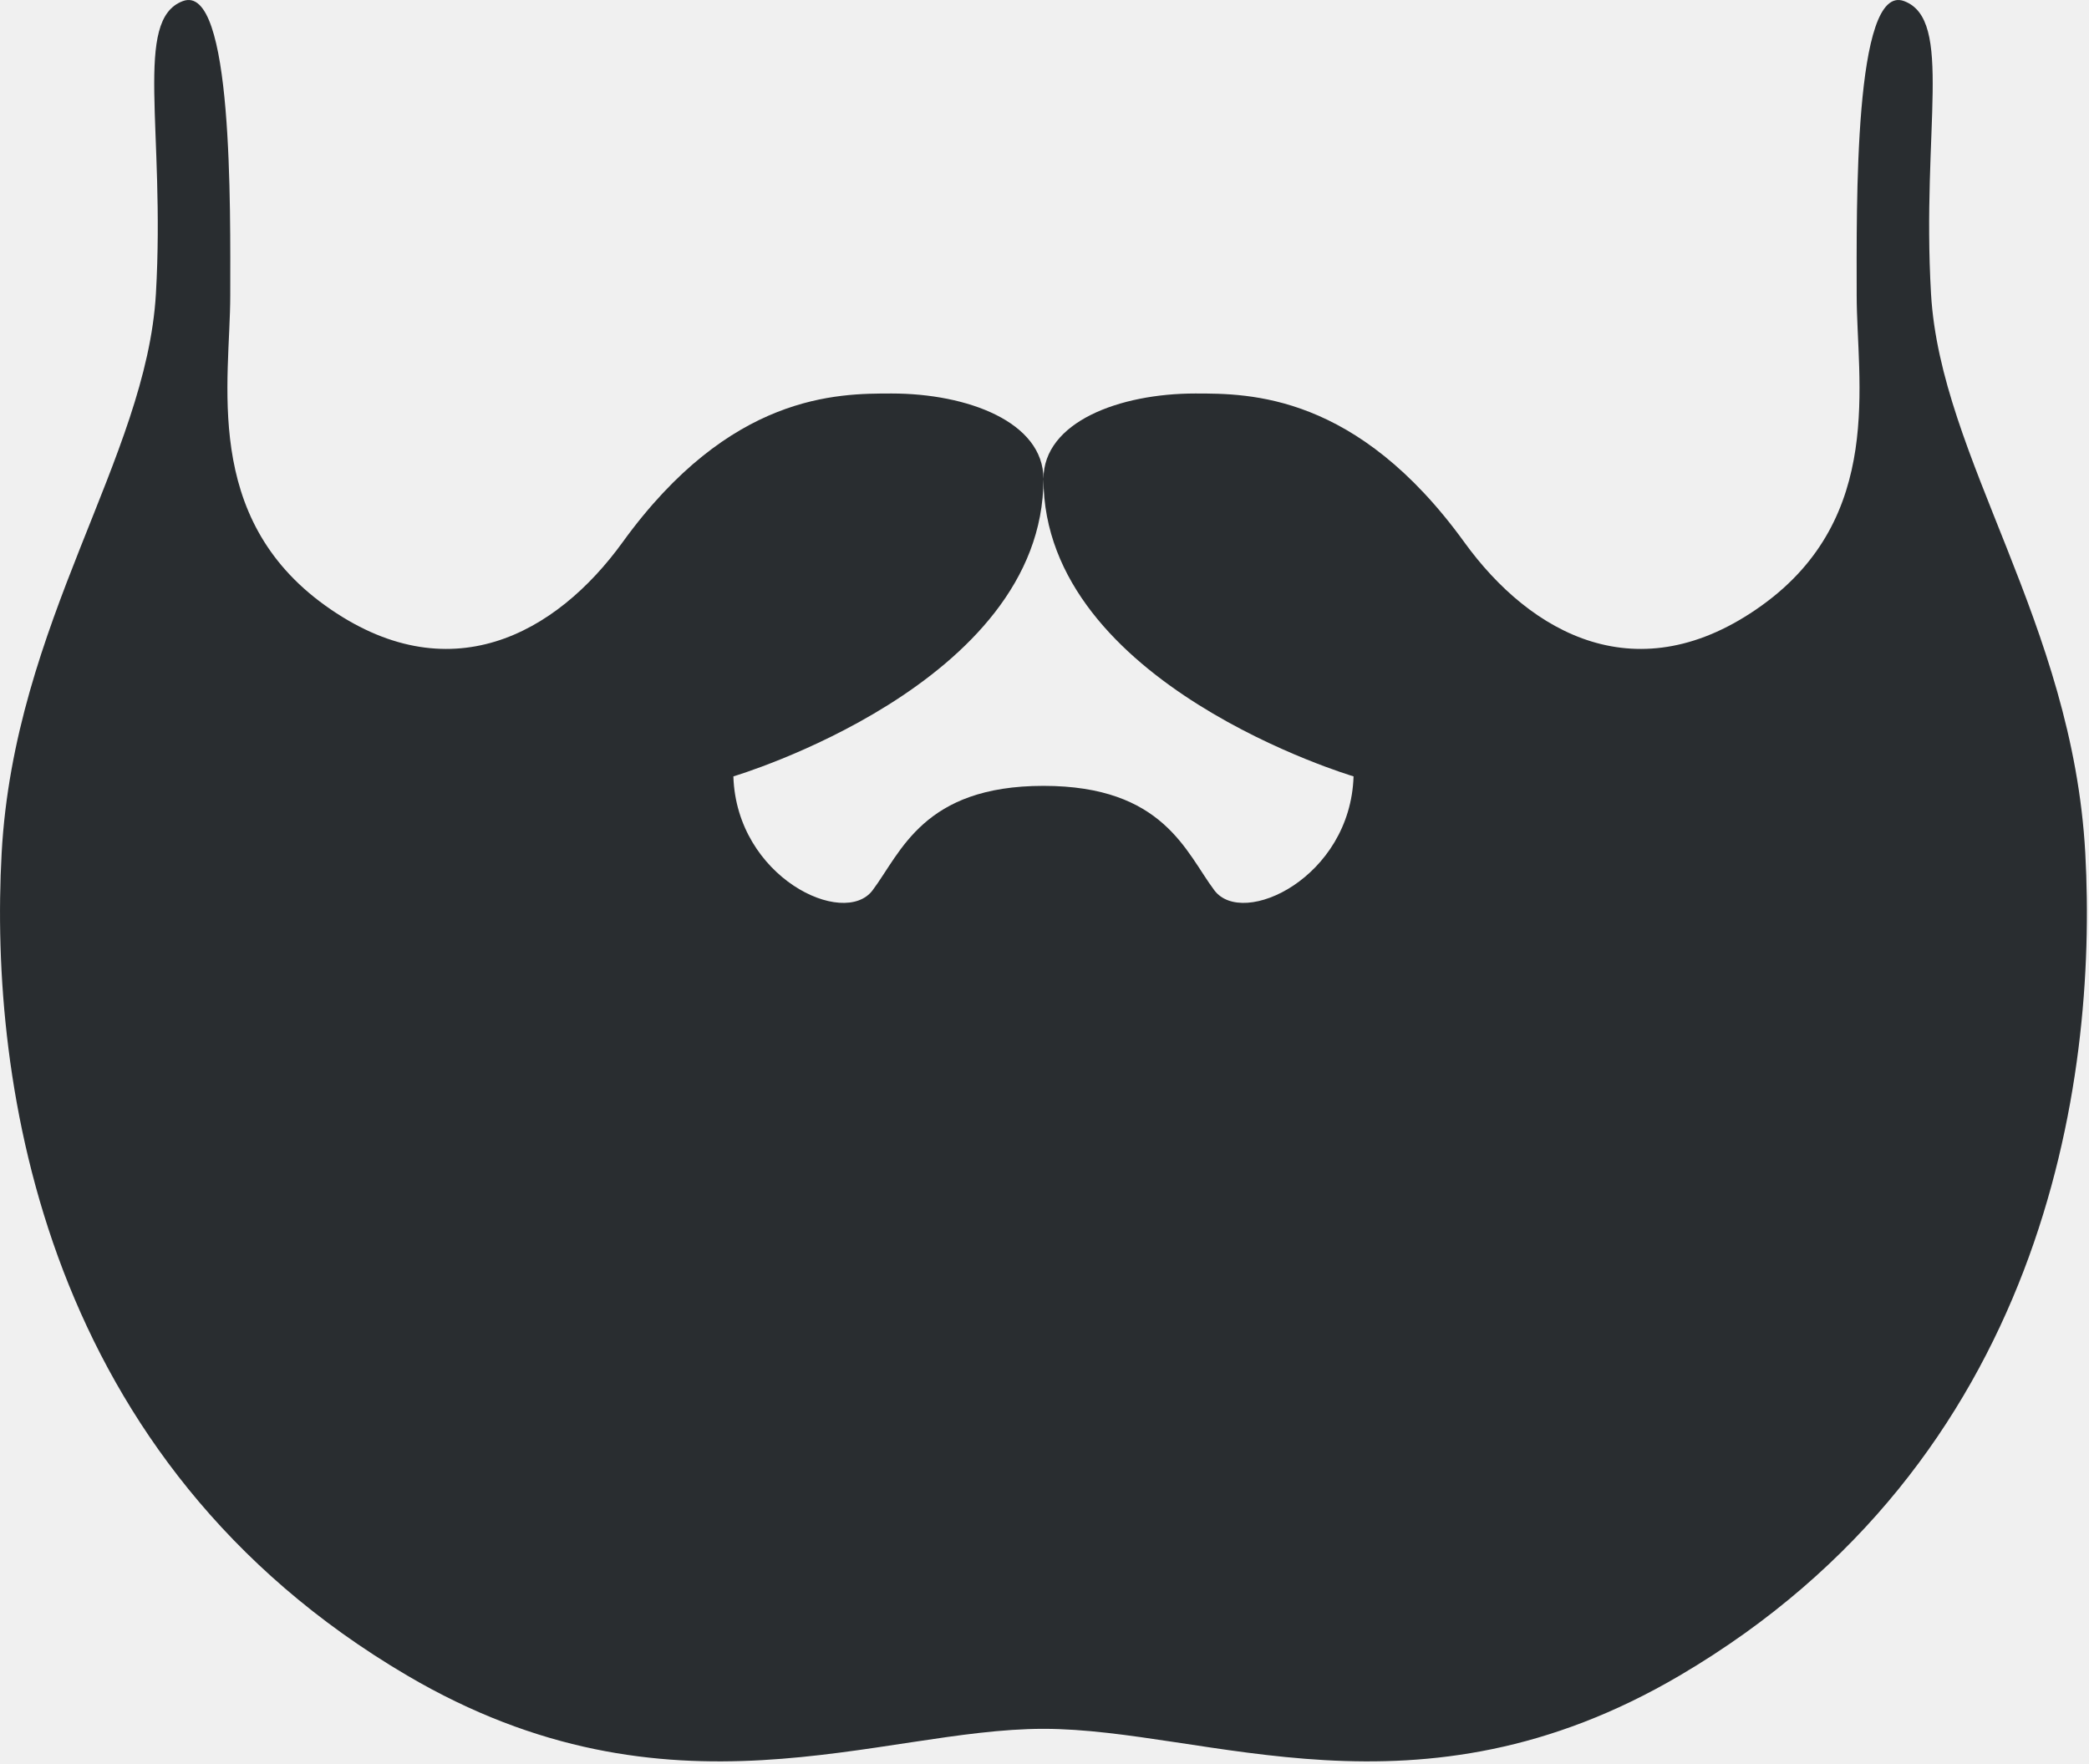
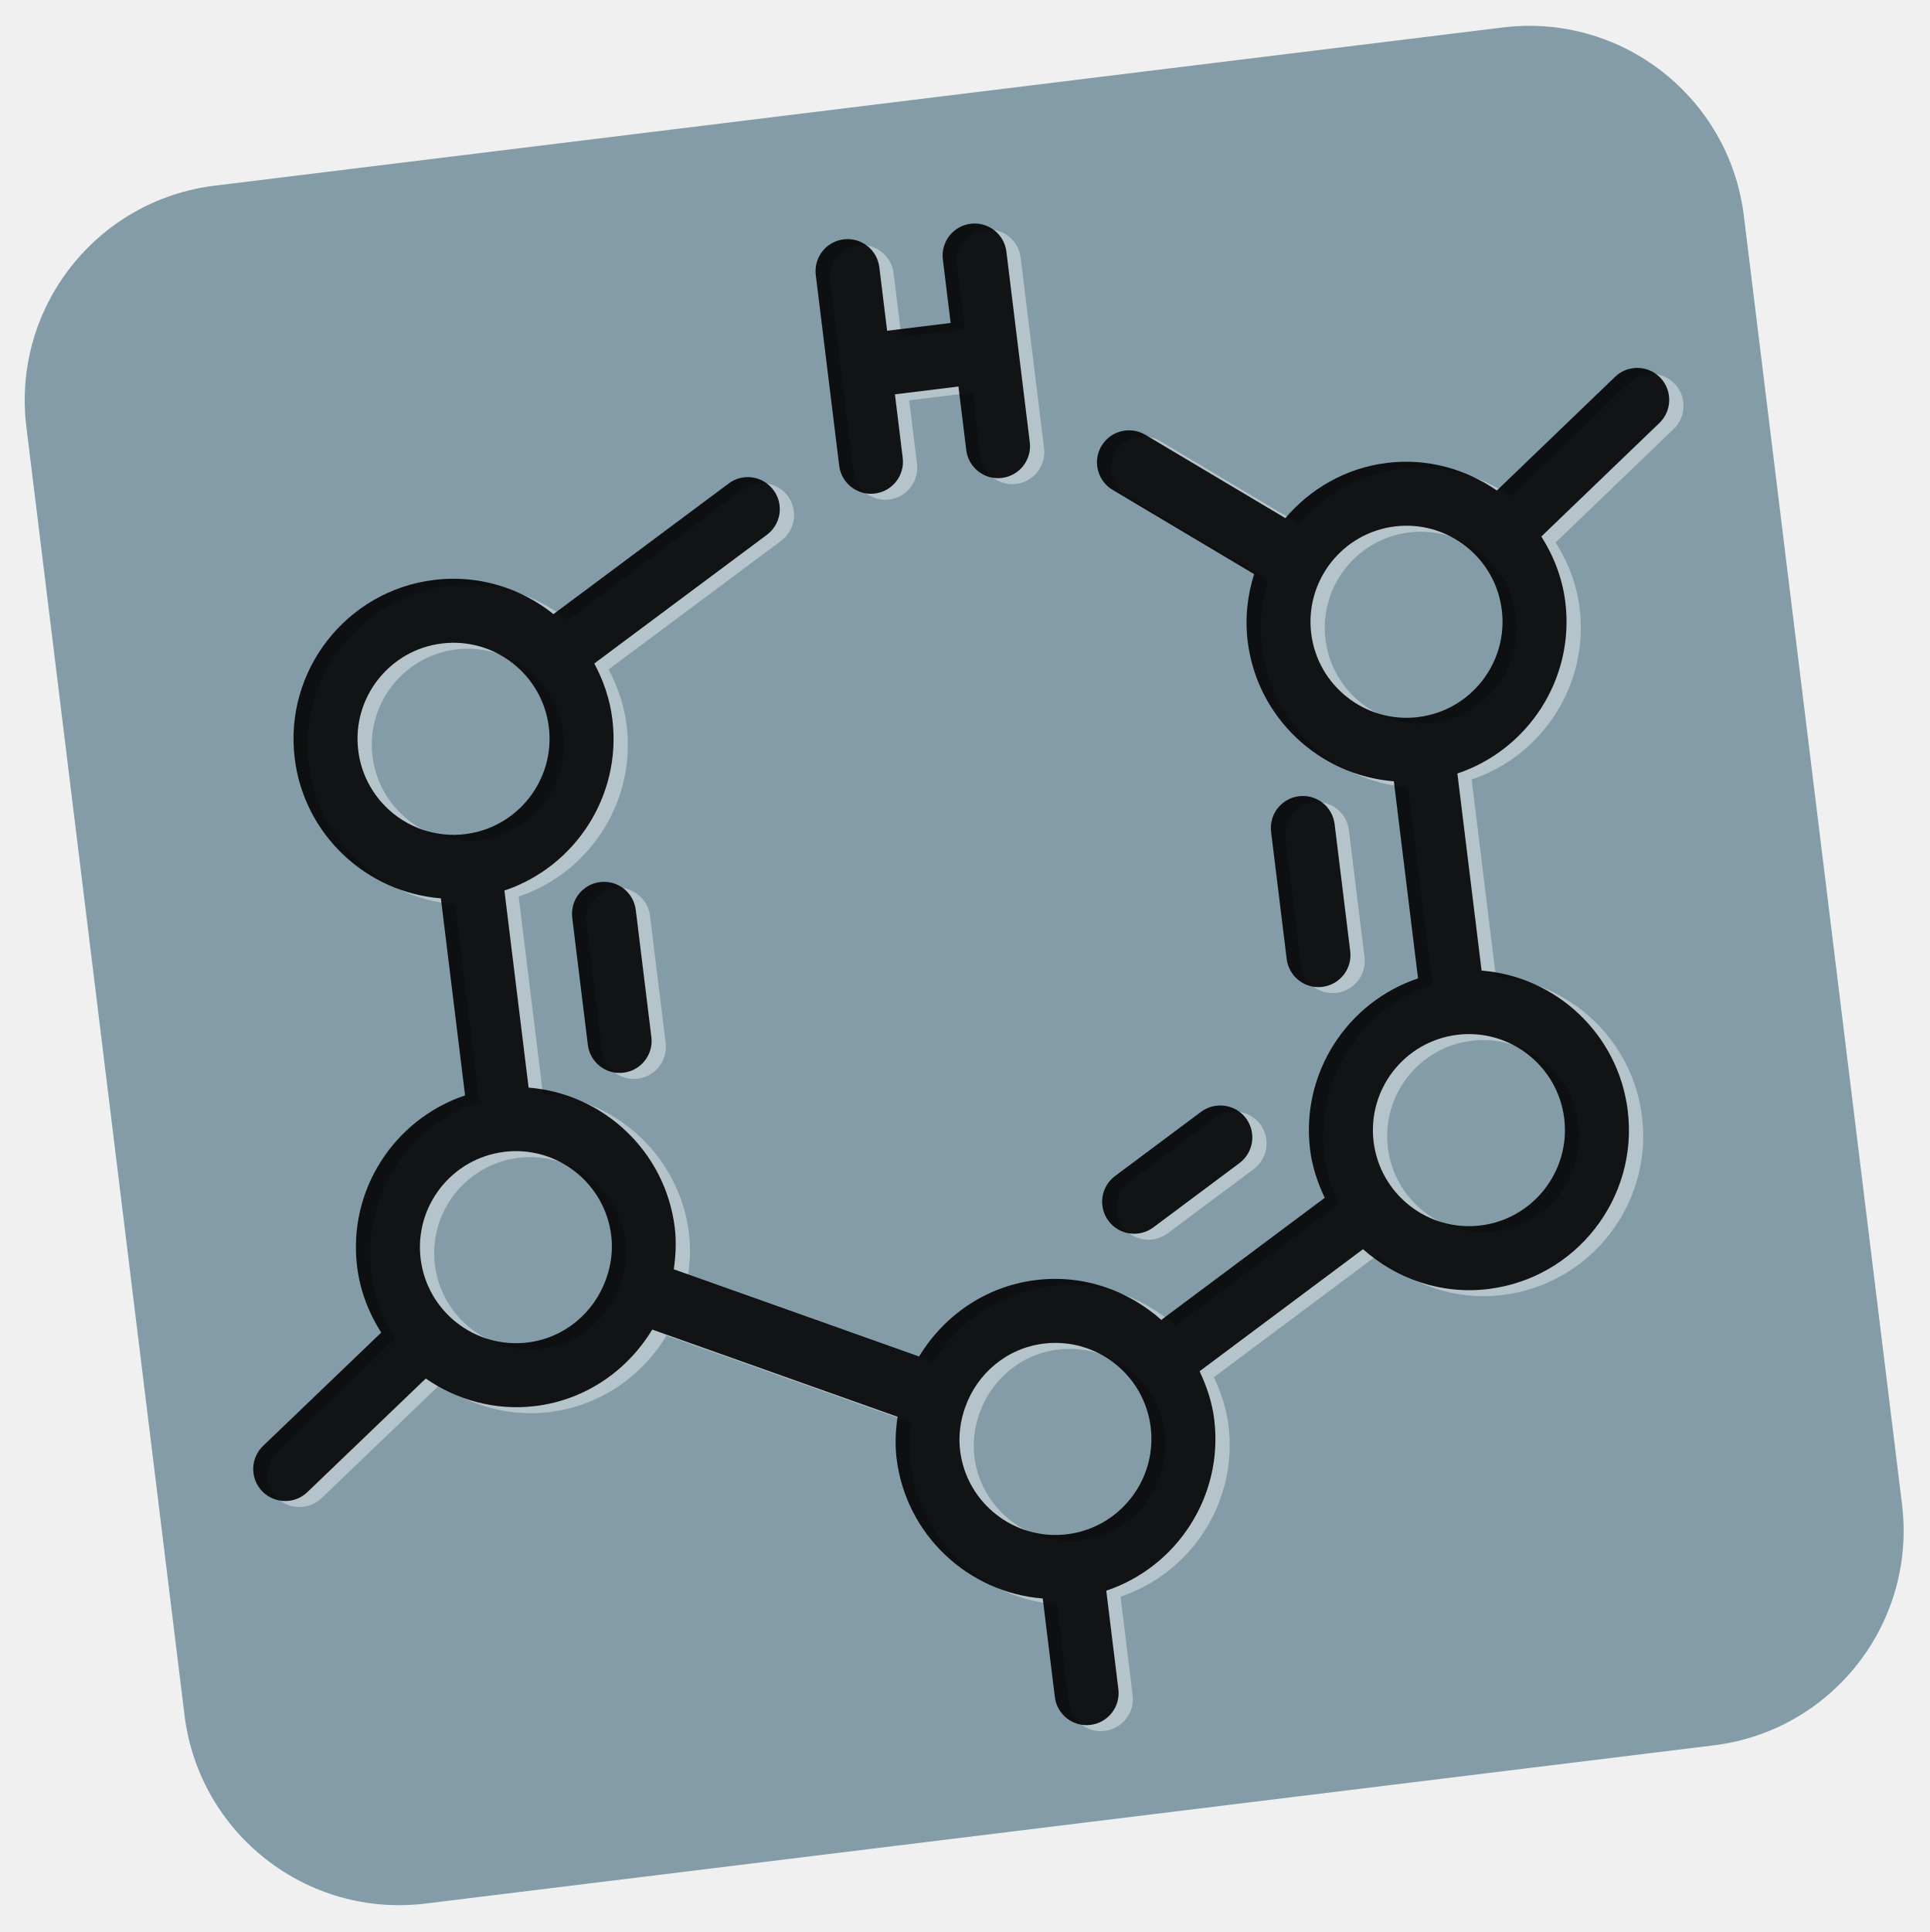
- <svg xmlns="http://www.w3.org/2000/svg" width="100%" height="100%" viewBox="0 0 815 688" version="1.1" xml:space="preserve" style="fill-rule:evenodd;clip-rule:evenodd;stroke-linejoin:round;stroke-miterlimit:1.414;">
-   <g transform="matrix(1,0,0,1,-1440.94,-1498.94)">
-     <g transform="matrix(4.16667,0,0,4.16667,-792.07,-761.967)">
-       <path d="M731.174,622.494C729.989,600.866 717.62,585.533 716.73,570.127C715.842,554.721 718.862,544.465 714.213,542.722C709.473,540.943 709.769,562.275 709.769,570.275C709.769,578.274 712.435,591.015 700.88,599.311C689.325,607.606 679.255,601.99 673.03,593.385C662.956,579.46 652.918,579.46 647.847,579.46C640.735,579.46 633.625,582.126 633.625,587.46C633.625,606.718 662.66,615.31 662.66,615.31C662.363,624.79 652.291,629.531 649.624,625.975C646.958,622.42 644.884,616.198 633.625,616.198C622.366,616.198 620.292,622.42 617.626,625.975C614.959,629.531 604.887,624.79 604.59,615.31C604.59,615.31 633.625,606.718 633.625,587.46C633.625,582.126 626.515,579.46 619.403,579.46C614.332,579.46 604.294,579.46 594.22,593.385C587.995,601.99 577.925,607.606 566.37,599.311C554.815,591.015 557.481,578.274 557.481,570.275C557.481,562.275 557.778,540.943 553.037,542.722C548.388,544.465 551.408,554.721 550.52,570.127C549.63,585.533 537.261,600.866 536.076,622.494C534.891,644.122 539.983,679.467 574.036,699.489C598.665,713.97 618.219,704.488 633.625,704.488C649.031,704.488 668.585,713.97 693.214,699.489C727.267,679.467 732.359,644.122 731.174,622.494Z" style="fill:rgb(41,45,48);fill-rule:nonzero;" />
-     </g>
+ <svg xmlns="http://www.w3.org/2000/svg" width="892" height="893" viewBox="0 0 892 893" fill="none">
+   <rect y="98" width="800" height="800" rx="100" transform="rotate(-7 0 98)" fill="#839CA7" />
+   <g clip-path="url(#clip0)">
+     <path d="M519.081 567.08C522.387 571.479 527.677 573.537 532.754 572.914C535.25 572.607 537.668 571.67 539.804 570.097L579.625 540.372C586.184 535.461 587.524 526.212 582.642 519.649C577.702 513.093 568.378 511.85 561.919 516.632L522.098 546.358C515.539 551.269 514.199 560.517 519.081 567.08Z" fill="white" fill-opacity="0.4" />
+     <path d="M774.214 177.362C768.508 171.439 759.145 171.307 753.286 176.947L698.639 229.486C684.259 219.574 666.511 214.433 647.849 216.724C628.765 219.067 612.441 228.678 600.842 242.253L536.137 203.741C529.106 199.596 520.036 201.846 515.836 208.898C511.66 215.918 513.969 224.996 520.977 229.187L586.407 268.13C583.34 277.889 582.109 288.373 583.435 299.171C587.788 334.629 616.692 361.19 651.013 363.902L662.197 454.99C629.551 465.922 607.931 498.678 612.286 534.149C613.268 542.143 615.799 549.504 619.055 556.423L543.492 612.836C528.15 599.203 507.455 591.743 485.521 594.436C462.138 597.307 442.888 611.026 431.527 629.761L318.11 589.447C318.992 583.181 319.371 576.787 318.564 570.213C314.209 534.742 285.299 508.193 250.986 505.48L239.801 414.393C272.44 403.459 294.066 370.694 289.712 335.235C288.566 325.899 285.556 317.277 281.354 309.446L361.16 249.96C367.723 245.078 369.075 235.813 364.181 229.266C359.313 222.701 350.016 221.324 343.487 226.245L262.483 286.623C247.458 274.579 227.841 268.295 207.266 270.821C166.778 275.792 137.88 312.78 142.851 353.268C147.205 388.726 176.116 415.286 210.429 417.999L221.613 509.086C188.975 520.02 167.348 552.774 171.703 588.245C173.085 599.504 177.132 609.716 182.851 618.702L128.228 671.091C122.327 676.736 122.123 686.108 127.785 692.022C131.139 695.511 135.807 697.006 140.281 696.456C143.336 696.081 146.303 694.756 148.7 692.453L203.441 639.95C217.809 649.827 235.527 654.946 254.15 652.66C277.539 649.788 296.794 636.061 308.154 617.319L421.563 657.63C420.679 663.902 420.299 670.303 421.106 676.883C425.462 712.354 454.371 738.903 488.685 741.616L494.277 787.159C495.273 795.276 502.648 801.038 510.766 800.042C518.884 799.045 524.646 791.67 523.649 783.552L518.057 738.009C550.702 727.077 572.323 694.321 567.968 658.85C566.986 650.856 564.455 643.495 561.198 636.576L636.762 580.163C652.104 593.796 672.799 601.256 694.733 598.563C735.235 593.59 764.12 556.618 759.147 516.116C754.792 480.645 725.889 454.093 691.569 451.383L680.385 360.296C713.03 349.361 734.649 316.597 730.296 281.139C728.917 269.912 724.891 259.725 719.2 250.755L773.783 198.277C779.668 192.619 779.857 183.25 774.214 177.362ZM172.223 349.661C169.24 325.366 186.577 303.176 210.872 300.193C235.167 297.21 257.357 314.547 260.34 338.842C263.323 363.137 245.987 385.327 221.691 388.31C197.396 391.293 175.206 373.956 172.223 349.661ZM250.543 623.288C226.248 626.271 204.058 608.934 201.075 584.639C198.092 560.344 215.428 538.154 239.724 535.171C264.019 532.188 286.209 549.524 289.192 573.82C290.051 580.815 289.063 587.564 286.872 593.801C286.843 593.88 286.778 593.928 286.75 594.006C286.729 594.061 286.744 594.119 286.725 594.174C281.214 609.417 267.701 621.181 250.543 623.288ZM499.947 711.925C475.651 714.908 453.462 697.571 450.479 673.276C449.611 666.209 450.628 659.395 452.872 653.105C452.879 653.088 452.896 653.08 452.903 653.063C452.91 653.046 452.904 653.027 452.911 653.009C458.4 637.724 471.937 625.919 489.127 623.808C513.423 620.825 535.612 638.162 538.595 662.457C541.578 686.752 524.242 708.942 499.947 711.925ZM729.775 519.723C732.758 544.018 715.422 566.208 691.126 569.191C666.831 572.174 644.641 554.837 641.658 530.542C638.675 506.247 656.012 484.057 680.307 481.074C704.602 478.091 726.792 495.428 729.775 519.723ZM662.275 334.213C637.98 337.196 615.79 319.86 612.807 295.564C609.824 271.269 627.16 249.079 651.455 246.096C675.751 243.113 697.94 260.45 700.923 284.745C703.907 309.04 686.57 331.23 662.275 334.213Z" fill="white" fill-opacity="0.4" />
+     <path d="M630.839 442.426L623.626 383.681C622.629 375.563 615.254 369.801 607.137 370.798C599.019 371.795 593.257 379.17 594.254 387.288L601.467 446.032C602.464 454.15 609.839 459.912 617.956 458.915C626.074 457.918 631.836 450.543 630.839 442.426Z" fill="white" fill-opacity="0.4" />
+     <path d="M271.159 426.959L278.372 485.703C279.369 493.821 286.744 499.583 294.862 498.586C302.979 497.589 308.741 490.214 307.745 482.097L300.532 423.352C299.535 415.235 292.16 409.473 284.042 410.469C275.925 411.466 270.163 418.841 271.159 426.959Z" fill="white" fill-opacity="0.4" />
+     <path d="M411.068 230.89C419.186 229.893 424.948 222.518 423.951 214.4L420.344 185.028L449.717 181.422L453.323 210.794C454.32 218.912 461.695 224.674 469.812 223.677C477.93 222.68 483.692 215.305 482.695 207.187L471.876 119.071C470.879 110.953 463.504 105.191 455.387 106.188C447.269 107.185 441.507 114.56 442.504 122.677L446.11 152.049L416.738 155.656L413.131 126.284C412.135 118.166 404.76 112.404 396.642 113.401C388.525 114.398 382.763 121.773 383.759 129.89L394.579 218.007C395.575 226.124 402.95 231.886 411.068 230.89Z" fill="white" fill-opacity="0.4" />
  </g>
+   <g clip-path="url(#clip1)">
+     <path d="M512.48 564.313C515.786 568.711 521.076 570.77 526.153 570.146C528.649 569.84 531.067 568.903 533.203 567.33L573.024 537.604C579.583 532.693 580.923 523.445 576.041 516.881C571.101 510.325 561.777 509.083 555.318 513.865L515.497 543.59C508.938 548.501 507.598 557.75 512.48 564.313Z" fill="black" fill-opacity="0.9" />
+     <path d="M767.613 174.595C761.907 168.672 752.544 168.54 746.685 174.18L692.038 226.719C677.658 216.807 659.911 211.665 641.248 213.957C622.164 216.3 605.84 225.911 594.241 239.486L529.536 200.974C522.505 196.829 513.435 199.078 509.235 206.131C505.059 213.151 507.368 222.228 514.376 226.419L579.806 265.363C576.739 275.122 575.508 285.606 576.834 296.403C581.187 331.862 610.091 358.423 644.412 361.135L655.596 452.222C622.951 463.155 601.33 495.91 605.685 531.381C606.667 539.375 609.198 546.736 612.454 553.656L536.891 610.069C521.549 596.436 500.854 588.975 478.92 591.669C455.537 594.54 436.287 608.259 424.927 626.994L311.51 586.68C312.391 580.414 312.77 574.02 311.963 567.446C307.608 531.975 278.698 505.426 244.385 502.713L233.201 411.625C265.839 400.692 287.465 367.926 283.111 332.468C281.965 323.132 278.955 314.509 274.753 306.678L354.559 247.193C361.122 242.31 362.474 233.046 357.58 226.499C352.712 219.934 343.415 218.556 336.886 223.478L255.882 283.855C240.857 271.812 221.24 265.527 200.665 268.054C160.177 273.025 131.279 310.013 136.25 350.5C140.604 385.959 169.515 412.519 203.828 415.232L215.012 506.319C182.374 517.253 160.747 550.007 165.102 585.478C166.484 596.737 170.531 606.949 176.25 615.935L121.627 668.324C115.726 673.969 115.522 683.34 121.184 689.255C124.538 692.744 129.206 694.238 133.681 693.689C136.735 693.314 139.702 691.988 142.099 689.685L196.84 637.182C211.208 647.059 228.926 652.179 247.549 649.893C270.939 647.021 290.193 633.294 301.553 614.551L414.962 654.863C414.078 661.135 413.698 667.536 414.505 674.115C418.861 709.586 447.77 736.136 482.084 738.848L487.676 784.391C488.672 792.509 496.047 798.271 504.165 797.274C512.283 796.278 518.045 788.902 517.048 780.785L511.456 735.242C544.101 724.309 565.722 691.554 561.367 656.083C560.385 648.089 557.854 640.728 554.597 633.809L630.161 577.395C645.503 591.028 666.198 598.489 688.132 595.796C728.634 590.823 757.519 553.851 752.546 513.349C748.191 477.878 719.288 451.326 684.968 448.616L673.784 357.528C706.429 346.594 728.048 313.83 723.695 278.371C722.316 267.145 718.29 256.957 712.599 247.988L767.182 195.51C773.068 189.852 773.256 180.482 767.613 174.595ZM165.622 346.894C162.639 322.599 179.976 300.409 204.271 297.426C228.566 294.443 250.756 311.779 253.739 336.075C256.722 360.37 239.386 382.559 215.09 385.543C190.795 388.526 168.606 371.189 165.622 346.894ZM243.942 620.52C219.647 623.503 197.457 606.167 194.474 581.872C191.491 557.576 208.828 535.387 233.123 532.404C257.418 529.421 279.608 546.757 282.591 571.052C283.45 578.048 282.462 584.796 280.271 591.034C280.242 591.112 280.177 591.16 280.149 591.238C280.128 591.294 280.143 591.352 280.124 591.407C274.613 606.649 261.1 618.414 243.942 620.52ZM493.346 709.158C469.05 712.141 446.861 694.804 443.878 670.509C443.01 663.442 444.027 656.627 446.271 650.338C446.278 650.32 446.295 650.313 446.302 650.296C446.309 650.278 446.303 650.259 446.31 650.242C451.8 634.957 465.336 623.152 482.526 621.041C506.822 618.058 529.011 635.394 531.994 659.69C534.977 683.985 517.641 706.174 493.346 709.158ZM723.174 516.955C726.157 541.251 708.821 563.44 684.525 566.423C660.23 569.407 638.041 552.07 635.057 527.775C632.074 503.48 649.411 481.29 673.706 478.307C698.001 475.324 720.191 492.66 723.174 516.955ZM655.674 331.446C631.379 334.429 609.189 317.092 606.206 292.797C603.223 268.502 620.559 246.312 644.854 243.329C669.15 240.346 691.339 257.682 694.323 281.978C697.306 306.273 679.969 328.463 655.674 331.446Z" fill="black" fill-opacity="0.9" />
+     <path d="M624.238 439.658L617.025 380.914C616.028 372.796 608.653 367.034 600.536 368.031C592.418 369.028 586.656 376.403 587.653 384.52L594.866 443.265C595.863 451.382 603.238 457.144 611.355 456.148C619.473 455.151 625.235 447.776 624.238 439.658Z" fill="black" fill-opacity="0.9" />
+     <path d="M264.558 424.191L271.771 482.936C272.768 491.053 280.143 496.815 288.261 495.819C296.378 494.822 302.14 487.447 301.144 479.329L293.931 420.585C292.934 412.467 285.559 406.705 277.441 407.702C269.324 408.699 263.562 416.074 264.558 424.191Z" fill="black" fill-opacity="0.9" />
+     <path d="M404.467 228.122C412.585 227.126 418.347 219.751 417.35 211.633L413.743 182.261L443.116 178.654L446.722 208.027C447.719 216.144 455.094 221.906 463.211 220.909C471.329 219.913 477.091 212.538 476.094 204.42L465.275 116.303C464.278 108.186 456.903 102.424 448.786 103.421C440.668 104.417 434.906 111.792 435.903 119.91L439.509 149.282L410.137 152.889L406.531 123.516C405.534 115.399 398.159 109.637 390.041 110.634C381.924 111.63 376.162 119.005 377.158 127.123L387.978 215.24C388.974 223.357 396.349 229.119 404.467 228.122Z" fill="black" fill-opacity="0.9" />
+   </g>
+   <defs>
+     <clipPath id="clip0">
+       <rect width="710.227" height="710.227" fill="white" transform="translate(57.0583 140.189) rotate(-7)" />
+     </clipPath>
+     <clipPath id="clip1">
+       <rect width="710.227" height="710.227" fill="white" transform="translate(50.4574 137.422) rotate(-7)" />
+     </clipPath>
+   </defs>
</svg>
